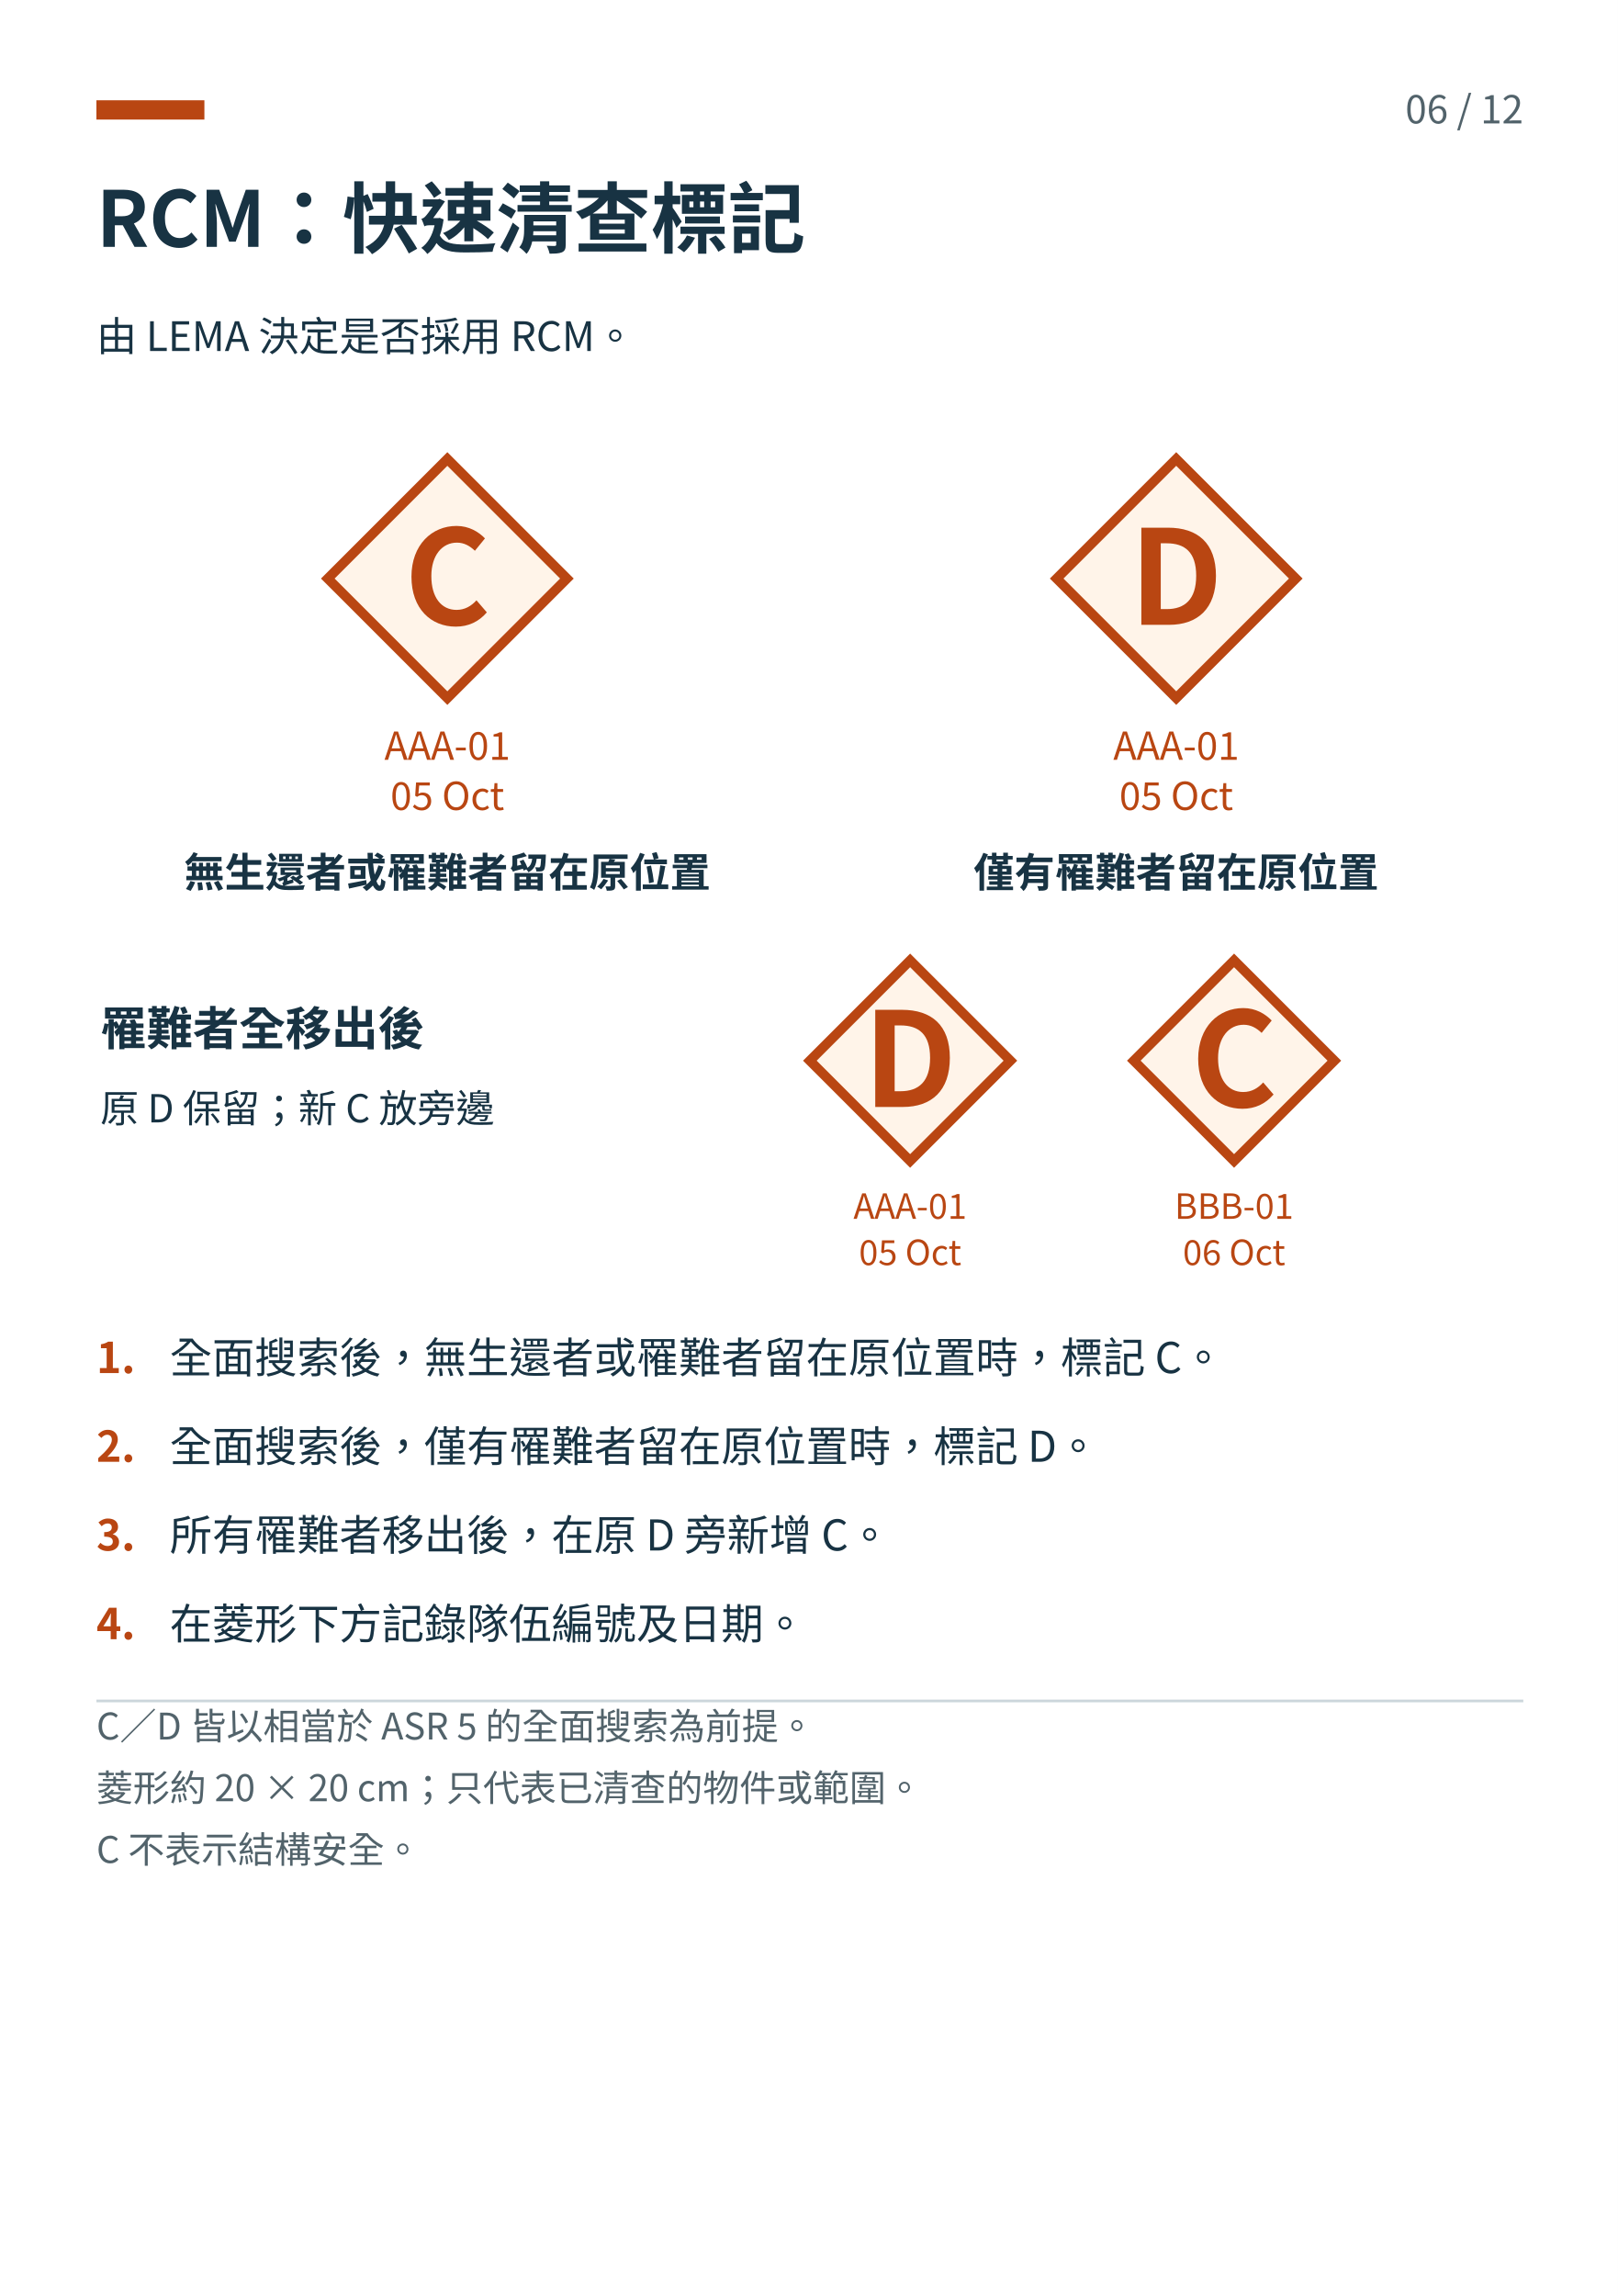
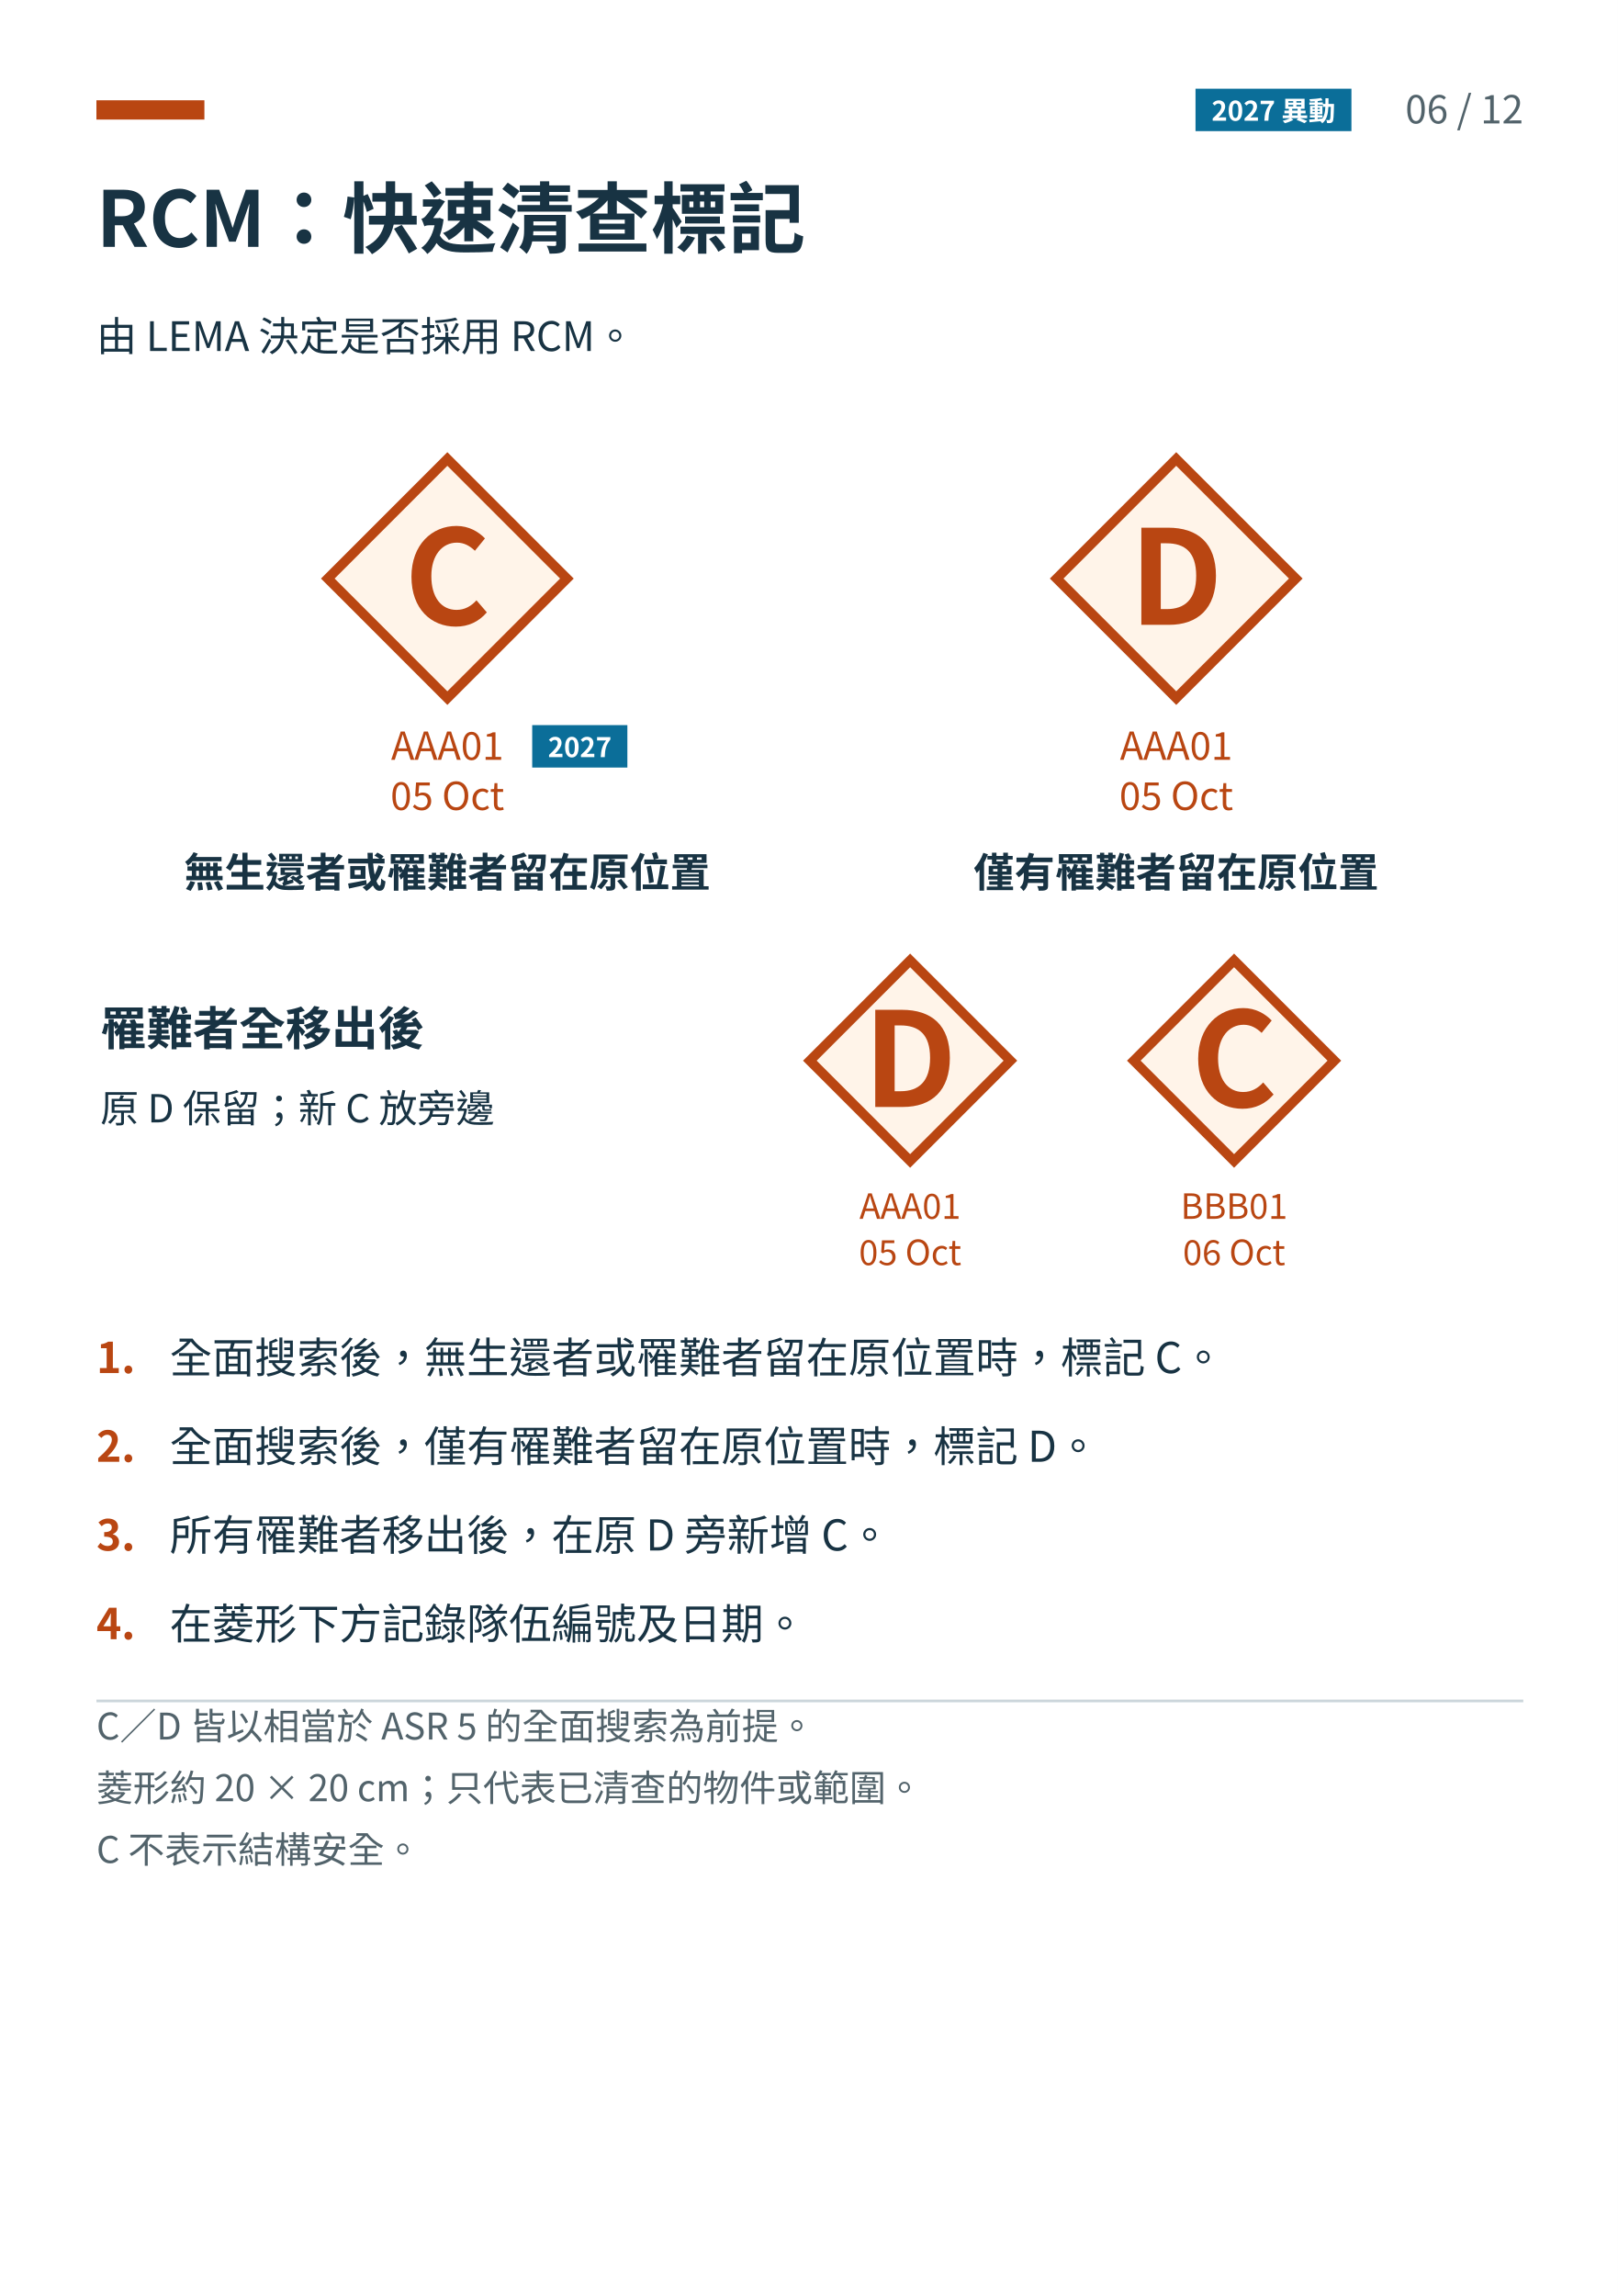
<svg xmlns="http://www.w3.org/2000/svg" width="148mm" height="210mm" viewBox="0 0 419.53 595.28" role="img" aria-labelledby="title">
  <rect x="0" y="0" width="419.53" height="595.28" fill="#ffffff" stroke="none" stroke-width="1" />
  <rect x="25" y="26" width="28" height="5" fill="#b94612" stroke="none" stroke-width="1" />
  <text x="395" y="32" font-family="Microsoft JhengHei, Noto Sans CJK TC, sans-serif" font-size="10" font-weight="400" fill="#52636b" text-anchor="end">06 / 12</text>
+   <rect x="310" y="23" width="40.43" height="11" fill="#0b6e99" stroke="none" stroke-width="1" />
+   <text x="330.215" y="31.3" font-family="Microsoft JhengHei, Noto Sans CJK TC, sans-serif" font-size="7" font-weight="700" fill="#ffffff" text-anchor="middle">2027 異動</text>
  <text x="25" y="64" font-family="Microsoft JhengHei, Noto Sans CJK TC, sans-serif" font-size="20" font-weight="700" fill="#183343" text-anchor="start">RCM：快速清查標記</text>
  <text x="25" y="91" font-family="Microsoft JhengHei, Noto Sans CJK TC, sans-serif" font-size="10.5" font-weight="400" fill="#183343" text-anchor="start">由 LEMA 決定是否採用 RCM。</text>
  <polygon points="116,119 147,150 116,181 85,150" fill="#fff4e9" stroke="#b94612" stroke-width="2.5" />
  <text x="116" y="162" font-family="Microsoft JhengHei, Noto Sans CJK TC, sans-serif" font-size="34" font-weight="700" fill="#b94612" text-anchor="middle">C</text>
-   <text x="116" y="197" font-family="Microsoft JhengHei, Noto Sans CJK TC, sans-serif" font-size="10" font-weight="400" fill="#b94612" text-anchor="middle">AAA-01</text>
+   <text x="116" y="197" font-family="Microsoft JhengHei, Noto Sans CJK TC, sans-serif" font-size="10" font-weight="400" fill="#b94612" text-anchor="middle">AAA01</text>
  <text x="116" y="210" font-family="Microsoft JhengHei, Noto Sans CJK TC, sans-serif" font-size="10" font-weight="400" fill="#b94612" text-anchor="middle">05 Oct</text>
  <text x="116" y="230" font-family="Microsoft JhengHei, Noto Sans CJK TC, sans-serif" font-size="10.5" font-weight="700" fill="#183343" text-anchor="middle">無生還者或罹難者留在原位置</text>
  <polygon points="305,119 336,150 305,181 274,150" fill="#fff4e9" stroke="#b94612" stroke-width="2.5" />
  <text x="305" y="162" font-family="Microsoft JhengHei, Noto Sans CJK TC, sans-serif" font-size="34" font-weight="700" fill="#b94612" text-anchor="middle">D</text>
-   <text x="305" y="197" font-family="Microsoft JhengHei, Noto Sans CJK TC, sans-serif" font-size="10" font-weight="400" fill="#b94612" text-anchor="middle">AAA-01</text>
+   <text x="305" y="197" font-family="Microsoft JhengHei, Noto Sans CJK TC, sans-serif" font-size="10" font-weight="400" fill="#b94612" text-anchor="middle">AAA01</text>
  <text x="305" y="210" font-family="Microsoft JhengHei, Noto Sans CJK TC, sans-serif" font-size="10" font-weight="400" fill="#b94612" text-anchor="middle">05 Oct</text>
  <text x="305" y="230" font-family="Microsoft JhengHei, Noto Sans CJK TC, sans-serif" font-size="10.5" font-weight="700" fill="#183343" text-anchor="middle">僅有罹難者留在原位置</text>
+   <rect x="138" y="188" width="24.68" height="11" fill="#0b6e99" stroke="none" stroke-width="1" />
+   <text x="150.34" y="196.3" font-family="Microsoft JhengHei, Noto Sans CJK TC, sans-serif" font-size="7" font-weight="700" fill="#ffffff" text-anchor="middle">2027</text>
  <text x="26" y="271" font-family="Microsoft JhengHei, Noto Sans CJK TC, sans-serif" font-size="12" font-weight="700" fill="#183343" text-anchor="start">罹難者全移出後</text>
  <text x="26" y="291" font-family="Microsoft JhengHei, Noto Sans CJK TC, sans-serif" font-size="10" font-weight="400" fill="#183343" text-anchor="start">原 D 保留；新 C 放旁邊</text>
  <polygon points="236,249 262,275 236,301 210,275" fill="#fff4e9" stroke="#b94612" stroke-width="2.5" />
  <text x="236" y="287" font-family="Microsoft JhengHei, Noto Sans CJK TC, sans-serif" font-size="34" font-weight="700" fill="#b94612" text-anchor="middle">D</text>
  <polygon points="320,249 346,275 320,301 294,275" fill="#fff4e9" stroke="#b94612" stroke-width="2.5" />
  <text x="320" y="287" font-family="Microsoft JhengHei, Noto Sans CJK TC, sans-serif" font-size="34" font-weight="700" fill="#b94612" text-anchor="middle">C</text>
-   <text x="236" y="316" font-family="Microsoft JhengHei, Noto Sans CJK TC, sans-serif" font-size="9" font-weight="400" fill="#b94612" text-anchor="middle">AAA-01</text>
+   <text x="236" y="316" font-family="Microsoft JhengHei, Noto Sans CJK TC, sans-serif" font-size="9" font-weight="400" fill="#b94612" text-anchor="middle">AAA01</text>
  <text x="236" y="328" font-family="Microsoft JhengHei, Noto Sans CJK TC, sans-serif" font-size="9" font-weight="400" fill="#b94612" text-anchor="middle">05 Oct</text>
-   <text x="320" y="316" font-family="Microsoft JhengHei, Noto Sans CJK TC, sans-serif" font-size="9" font-weight="400" fill="#b94612" text-anchor="middle">BBB-01</text>
+   <text x="320" y="316" font-family="Microsoft JhengHei, Noto Sans CJK TC, sans-serif" font-size="9" font-weight="400" fill="#b94612" text-anchor="middle">BBB01</text>
  <text x="320" y="328" font-family="Microsoft JhengHei, Noto Sans CJK TC, sans-serif" font-size="9" font-weight="400" fill="#b94612" text-anchor="middle">06 Oct</text>
  <text x="25" y="356" font-family="Microsoft JhengHei, Noto Sans CJK TC, sans-serif" font-size="11" font-weight="700" fill="#b94612" text-anchor="start">1.</text>
  <text x="44" y="356" font-family="Microsoft JhengHei, Noto Sans CJK TC, sans-serif" font-size="11" font-weight="400" fill="#183343" text-anchor="start">全面搜索後，無生還者或罹難者留在原位置時，標記 C。</text>
  <text x="25" y="379" font-family="Microsoft JhengHei, Noto Sans CJK TC, sans-serif" font-size="11" font-weight="700" fill="#b94612" text-anchor="start">2.</text>
  <text x="44" y="379" font-family="Microsoft JhengHei, Noto Sans CJK TC, sans-serif" font-size="11" font-weight="400" fill="#183343" text-anchor="start">全面搜索後，僅有罹難者留在原位置時，標記 D。</text>
  <text x="25" y="402" font-family="Microsoft JhengHei, Noto Sans CJK TC, sans-serif" font-size="11" font-weight="700" fill="#b94612" text-anchor="start">3.</text>
  <text x="44" y="402" font-family="Microsoft JhengHei, Noto Sans CJK TC, sans-serif" font-size="11" font-weight="400" fill="#183343" text-anchor="start">所有罹難者移出後，在原 D 旁新增 C。</text>
  <text x="25" y="425" font-family="Microsoft JhengHei, Noto Sans CJK TC, sans-serif" font-size="11" font-weight="700" fill="#b94612" text-anchor="start">4.</text>
  <text x="44" y="425" font-family="Microsoft JhengHei, Noto Sans CJK TC, sans-serif" font-size="11" font-weight="400" fill="#183343" text-anchor="start">在菱形下方記錄隊伍編號及日期。</text>
  <line x1="25" y1="441" x2="395" y2="441" stroke="#ccd6db" stroke-width="0.7" />
  <text x="25" y="451" font-family="Microsoft JhengHei, Noto Sans CJK TC, sans-serif" font-size="9.5" font-weight="400" fill="#52636b" text-anchor="start">C／D 皆以相當於 ASR 5 的全面搜索為前提。</text>
  <text x="25" y="467" font-family="Microsoft JhengHei, Noto Sans CJK TC, sans-serif" font-size="9.5" font-weight="400" fill="#52636b" text-anchor="start">菱形約 20 × 20 cm；只代表已清查的物件或範圍。</text>
  <text x="25" y="483" font-family="Microsoft JhengHei, Noto Sans CJK TC, sans-serif" font-size="9.5" font-weight="400" fill="#52636b" text-anchor="start">C 不表示結構安全。</text>
</svg>
